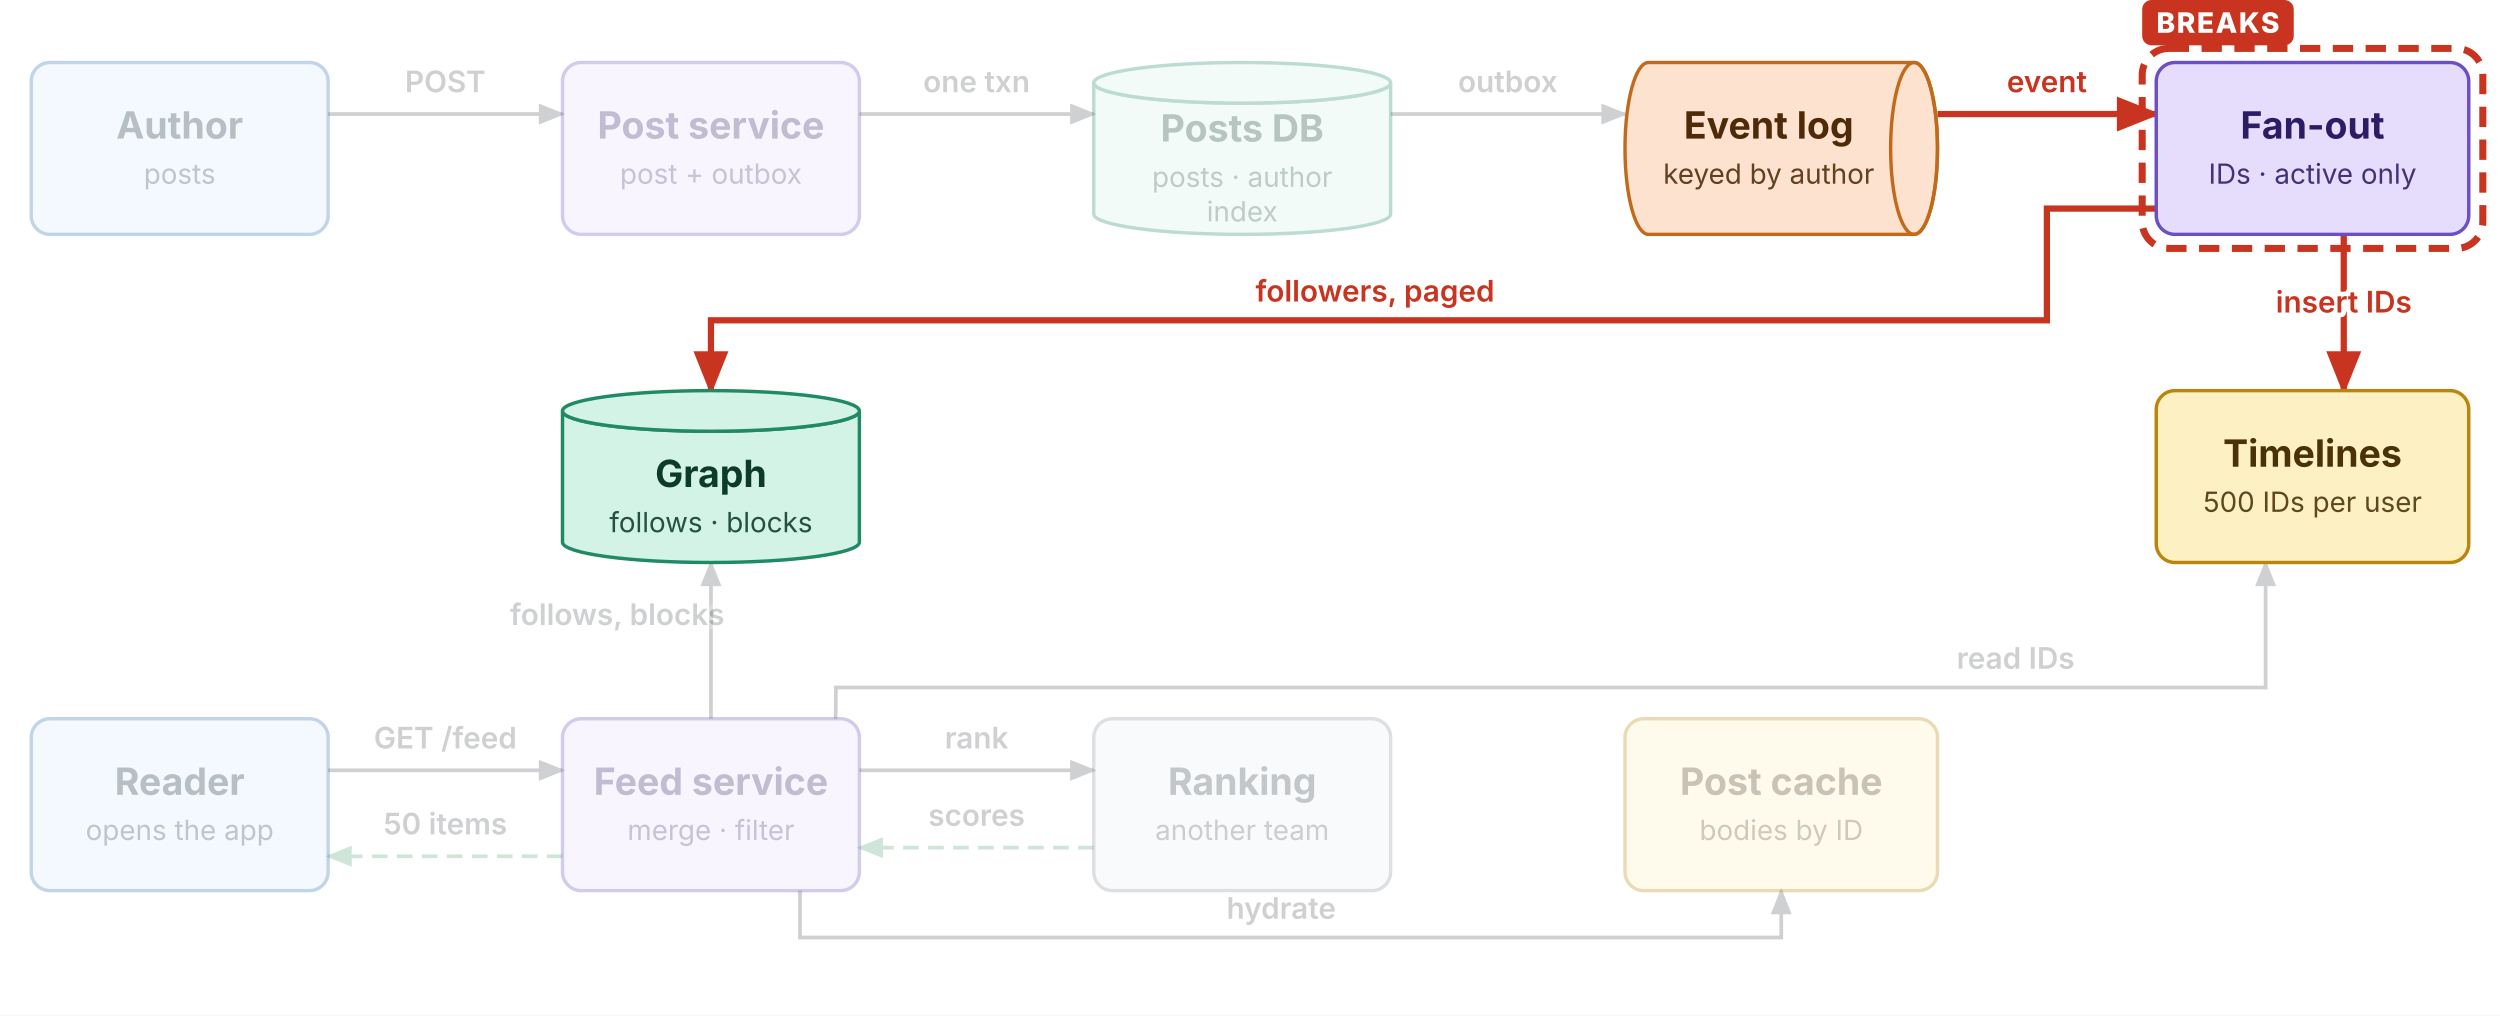
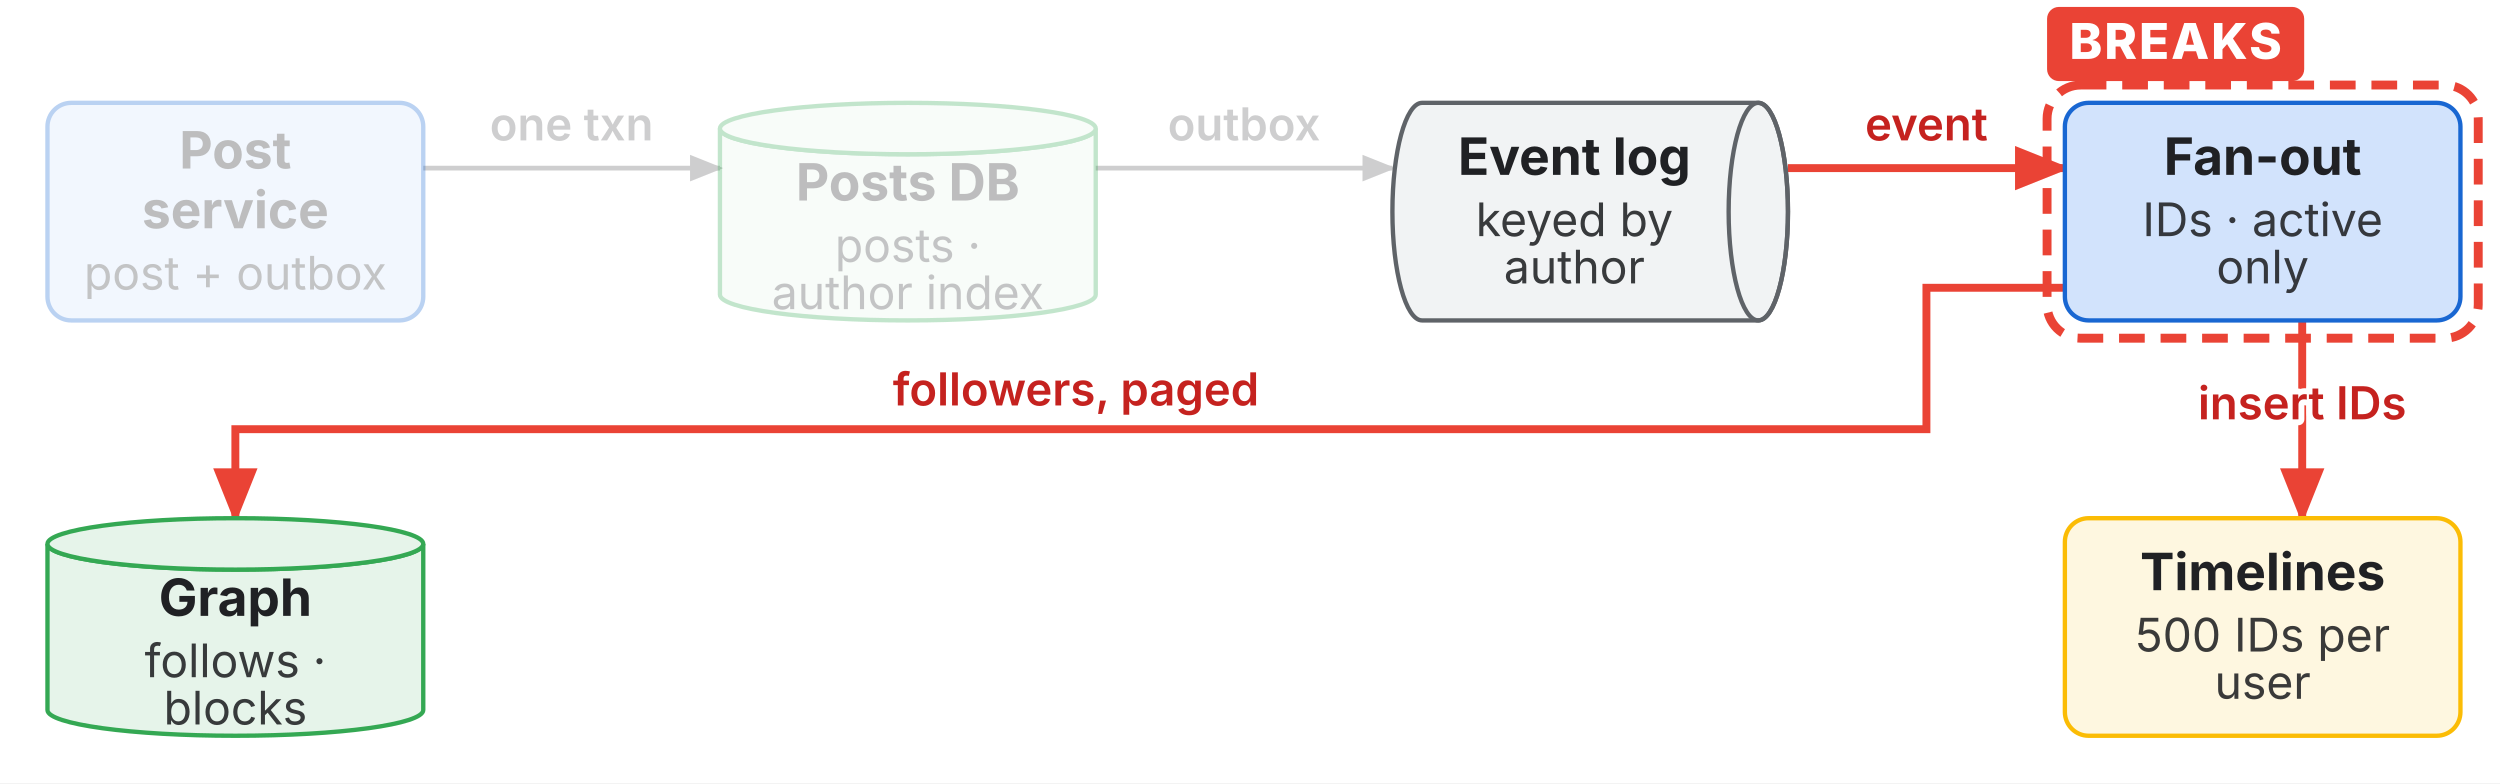
- <svg xmlns="http://www.w3.org/2000/svg" class="base" viewBox="0 0 1600 650" width="1600" height="650">
+ <svg xmlns="http://www.w3.org/2000/svg" class="base" viewBox="336 -12 1264 396" width="1264" height="396">
  <defs>
-     <marker id="bs-1f8a4c" viewBox="0 0 10 10" refX="9" refY="5" markerWidth="7" markerHeight="7" orient="auto">
-       <path d="M0,1 L10,5 L0,9 z" fill="#1f8a4c" />
+     <marker id="bs-202124" viewBox="0 0 10 10" refX="9" refY="5" markerWidth="7" markerHeight="7" orient="auto">
+       <path d="M0,1 L10,5 L0,9 z" fill="#202124" />
    </marker>
-     <marker id="bs-s-1f8a4c" viewBox="0 0 10 10" refX="1" refY="5" markerWidth="7" markerHeight="7" orient="auto">
-       <path d="M10,1 L0,5 L10,9 z" fill="#1f8a4c" />
+     <marker id="bs-s-202124" viewBox="0 0 10 10" refX="1" refY="5" markerWidth="7" markerHeight="7" orient="auto">
+       <path d="M10,1 L0,5 L10,9 z" fill="#202124" />
    </marker>
-     <marker id="bs-24292f" viewBox="0 0 10 10" refX="9" refY="5" markerWidth="7" markerHeight="7" orient="auto">
-       <path d="M0,1 L10,5 L0,9 z" fill="#24292f" />
+     <marker id="bs-ea4335" viewBox="0 0 10 10" refX="9" refY="5" markerWidth="7" markerHeight="7" orient="auto">
+       <path d="M0,1 L10,5 L0,9 z" fill="#ea4335" />
    </marker>
-     <marker id="bs-s-24292f" viewBox="0 0 10 10" refX="1" refY="5" markerWidth="7" markerHeight="7" orient="auto">
-       <path d="M10,1 L0,5 L10,9 z" fill="#24292f" />
-     </marker>
-     <marker id="bs-c8341f" viewBox="0 0 10 10" refX="9" refY="5" markerWidth="7" markerHeight="7" orient="auto">
-       <path d="M0,1 L10,5 L0,9 z" fill="#c8341f" />
-     </marker>
-     <marker id="bs-s-c8341f" viewBox="0 0 10 10" refX="1" refY="5" markerWidth="7" markerHeight="7" orient="auto">
-       <path d="M10,1 L0,5 L10,9 z" fill="#c8341f" />
+     <marker id="bs-s-ea4335" viewBox="0 0 10 10" refX="1" refY="5" markerWidth="7" markerHeight="7" orient="auto">
+       <path d="M10,1 L0,5 L10,9 z" fill="#ea4335" />
    </marker>
  </defs>
-   <rect width="1600" height="650" fill="#ffffff" />
-   <path d="M210.0,73.0 L360.0,73.0" fill="none" stroke="#24292f" stroke-width="2.4" marker-end="url(#bs-24292f)" opacity="0.22" />
-   <path d="M550.0,73.0 L700.0,73.0" fill="none" stroke="#24292f" stroke-width="2.4" marker-end="url(#bs-24292f)" opacity="0.22" />
-   <path d="M890.0,73.0 L1040.0,73.0" fill="none" stroke="#24292f" stroke-width="2.4" marker-end="url(#bs-24292f)" opacity="0.22" />
-   <path d="M1240.0,73.0 L1380.0,73.0" fill="none" stroke="#c8341f" stroke-width="4" marker-end="url(#bs-c8341f)" />
-   <path d="M1380.0,133.5 L1310.0,133.5 L1310.0,205.0 L455.0,205.0 L455.0,250.0" fill="none" stroke="#c8341f" stroke-width="4" marker-end="url(#bs-c8341f)" />
-   <path d="M1500.0,150.0 L1500.0,250.0" fill="none" stroke="#c8341f" stroke-width="4" marker-end="url(#bs-c8341f)" />
-   <path d="M210.0,493.0 L360.0,493.0" fill="none" stroke="#24292f" stroke-width="2.4" marker-end="url(#bs-24292f)" opacity="0.22" />
-   <path d="M360.0,548.0 L210.0,548.0" fill="none" stroke="#1f8a4c" stroke-width="2.4" stroke-dasharray="10 6" marker-end="url(#bs-1f8a4c)" opacity="0.22" />
-   <path d="M455.0,460.0 L455.0,360.0" fill="none" stroke="#24292f" stroke-width="2.4" marker-end="url(#bs-24292f)" opacity="0.22" />
-   <path d="M534.8,460.0 L535.0,440.0 L1450.0,440.0 L1450.0,360.0" fill="none" stroke="#24292f" stroke-width="2.4" marker-end="url(#bs-24292f)" opacity="0.22" />
-   <path d="M550.0,493.0 L700.0,493.0" fill="none" stroke="#24292f" stroke-width="2.4" marker-end="url(#bs-24292f)" opacity="0.22" />
-   <path d="M700.0,542.5 L550.0,542.5" fill="none" stroke="#1f8a4c" stroke-width="2.4" stroke-dasharray="10 6" marker-end="url(#bs-1f8a4c)" opacity="0.22" />
-   <path d="M512.0,570.0 L512.0,600.0 L1140.0,600.0 L1140.0,570.0" fill="none" stroke="#24292f" stroke-width="2.4" marker-end="url(#bs-24292f)" opacity="0.22" />
-   <g opacity="0.3">
-     <rect x="20" y="40" width="190" height="110" rx="12" fill="#dbeafe" stroke="#2f6fb5" stroke-width="2.2" />
-     <text x="115.0" y="88.7" text-anchor="middle" font-family="Inter, Helvetica, Arial, sans-serif" font-size="24" font-weight="700" fill="#0b2540">Author</text>
-     <text x="115.0" y="117.6" text-anchor="middle" font-family="Inter, Helvetica, Arial, sans-serif" font-size="17.8" fill="#0b2540" fill-opacity="0.88">posts</text>
+   <rect x="336" y="-12" width="1264" height="396" fill="#ffffff" />
+   <path data-k="e:e2" d="M550.0,73.0 L700.0,73.0" fill="none" stroke="#202124" stroke-width="2.4" marker-end="url(#bs-202124)" opacity="0.22" />
+   <path data-k="e:e3" d="M890.0,73.0 L1040.0,73.0" fill="none" stroke="#202124" stroke-width="2.4" marker-end="url(#bs-202124)" opacity="0.22" />
+   <path data-k="e:e4" d="M1240.0,73.0 L1380.0,73.0" fill="none" stroke="#ea4335" stroke-width="4" marker-end="url(#bs-ea4335)" />
+   <path data-k="e:e5" d="M1380.0,133.5 L1310.0,133.5 L1310.0,205.0 L455.0,205.0 L455.0,250.0" fill="none" stroke="#ea4335" stroke-width="4" marker-end="url(#bs-ea4335)" />
+   <path data-k="e:e6" d="M1500.0,150.0 L1500.0,250.0" fill="none" stroke="#ea4335" stroke-width="4" marker-end="url(#bs-ea4335)" />
+   <g data-k="n:postsvc">
+     <g opacity="0.3">
+       <rect x="360" y="40" width="190" height="110" rx="12" fill="#d2e3fc" stroke="#1967d2" stroke-width="2.2" />
+       <text x="455.0" y="73.2" text-anchor="middle" font-family="Inter, Roboto, sans-serif" font-size="26" font-weight="700" fill="#202124">Post</text>
+       <text x="455.0" y="103.4" text-anchor="middle" font-family="Inter, Roboto, sans-serif" font-size="26" font-weight="700" fill="#202124">service</text>
+       <text x="455.0" y="134.4" text-anchor="middle" font-family="Inter, Roboto, sans-serif" font-size="23.4" fill="#202124" fill-opacity="0.88">post + outbox</text>
+     </g>
  </g>
-   <g opacity="0.3">
-     <rect x="360" y="40" width="190" height="110" rx="12" fill="#e6dcfb" stroke="#6b4fc4" stroke-width="2.2" />
-     <text x="455.0" y="88.7" text-anchor="middle" font-family="Inter, Helvetica, Arial, sans-serif" font-size="24" font-weight="700" fill="#2a1d66">Post service</text>
-     <text x="455.0" y="117.6" text-anchor="middle" font-family="Inter, Helvetica, Arial, sans-serif" font-size="17.8" fill="#2a1d66" fill-opacity="0.88">post + outbox</text>
+   <g data-k="n:postsdb">
+     <g opacity="0.3">
+       <path d="M700,53 a95.0,13 0 0,0 190,0 v84 a95.0,13 0 0,1 -190,0 z" fill="#e6f4ea" stroke="#34a853" stroke-width="2.2" />
+       <ellipse cx="795.0" cy="53" rx="95.0" ry="13" fill="#e6f4ea" stroke="#34a853" stroke-width="2.2" />
+       <text x="795.0" y="89.4" text-anchor="middle" font-family="Inter, Roboto, sans-serif" font-size="26" font-weight="700" fill="#202124">Posts DB</text>
+       <text x="795.0" y="120.4" text-anchor="middle" font-family="Inter, Roboto, sans-serif" font-size="23.4" fill="#202124" fill-opacity="0.88">posts ·</text>
+       <text x="795.0" y="144.3" text-anchor="middle" font-family="Inter, Roboto, sans-serif" font-size="23.4" fill="#202124" fill-opacity="0.88">author index</text>
+     </g>
  </g>
-   <g opacity="0.3">
-     <path d="M700,53 a95.0,13 0 0,0 190,0 v84 a95.0,13 0 0,1 -190,0 z" fill="#d3f3e6" stroke="#1f8a63" stroke-width="2.2" />
-     <ellipse cx="795.0" cy="53" rx="95.0" ry="13" fill="#d3f3e6" stroke="#1f8a63" stroke-width="2.2" />
-     <text x="795.0" y="90.6" text-anchor="middle" font-family="Inter, Helvetica, Arial, sans-serif" font-size="24" font-weight="700" fill="#0d3b2a">Posts DB</text>
-     <text x="795.0" y="119.6" text-anchor="middle" font-family="Inter, Helvetica, Arial, sans-serif" font-size="17.8" fill="#0d3b2a" fill-opacity="0.88">posts · author</text>
-     <text x="795.0" y="141.7" text-anchor="middle" font-family="Inter, Helvetica, Arial, sans-serif" font-size="17.8" fill="#0d3b2a" fill-opacity="0.88">index</text>
+   <g data-k="n:log">
+     <path d="M1055,40 h170 a15,55.0 0 0,1 0,110 h-170 a15,55.0 0 0,1 0,-110 z" fill="#f1f3f4" stroke="#5f6368" stroke-width="2.2" />
+     <ellipse cx="1225" cy="95.0" rx="15" ry="55.0" fill="none" stroke="#5f6368" stroke-width="2.2" />
+     <text x="1132.0" y="76.4" text-anchor="middle" font-family="Inter, Roboto, sans-serif" font-size="26" font-weight="700" fill="#202124">Event log</text>
+     <text x="1132.0" y="107.4" text-anchor="middle" font-family="Inter, Roboto, sans-serif" font-size="23.4" fill="#202124" fill-opacity="0.88">keyed by</text>
+     <text x="1132.0" y="131.3" text-anchor="middle" font-family="Inter, Roboto, sans-serif" font-size="23.4" fill="#202124" fill-opacity="0.88">author</text>
  </g>
-   <path d="M1055,40 h170 a15,55.0 0 0,1 0,110 h-170 a15,55.0 0 0,1 0,-110 z" fill="#fde3cf" stroke="#c26a1b" stroke-width="2.2" />
-   <ellipse cx="1225" cy="95.0" rx="15" ry="55.0" fill="none" stroke="#c26a1b" stroke-width="2.2" />
-   <text x="1132.0" y="88.7" text-anchor="middle" font-family="Inter, Helvetica, Arial, sans-serif" font-size="24" font-weight="700" fill="#4f2a08">Event log</text>
-   <text x="1132.0" y="117.6" text-anchor="middle" font-family="Inter, Helvetica, Arial, sans-serif" font-size="17.8" fill="#4f2a08" fill-opacity="0.88">keyed by author</text>
-   <rect x="1380" y="40" width="200" height="110" rx="12" fill="#e6dcfb" stroke="#6b4fc4" stroke-width="2.2" />
-   <text x="1480.0" y="88.7" text-anchor="middle" font-family="Inter, Helvetica, Arial, sans-serif" font-size="24" font-weight="700" fill="#2a1d66">Fan-out</text>
-   <text x="1480.0" y="117.6" text-anchor="middle" font-family="Inter, Helvetica, Arial, sans-serif" font-size="17.8" fill="#2a1d66" fill-opacity="0.88">IDs · active only</text>
-   <path d="M360,263 a95.0,13 0 0,0 190,0 v84 a95.0,13 0 0,1 -190,0 z" fill="#d3f3e6" stroke="#1f8a63" stroke-width="2.2" />
-   <ellipse cx="455.0" cy="263" rx="95.0" ry="13" fill="#d3f3e6" stroke="#1f8a63" stroke-width="2.2" />
-   <text x="455.0" y="311.7" text-anchor="middle" font-family="Inter, Helvetica, Arial, sans-serif" font-size="24" font-weight="700" fill="#0d3b2a">Graph</text>
-   <text x="455.0" y="340.6" text-anchor="middle" font-family="Inter, Helvetica, Arial, sans-serif" font-size="17.8" fill="#0d3b2a" fill-opacity="0.88">follows · blocks</text>
-   <rect x="1380" y="250" width="200" height="110" rx="12" fill="#fdf0c2" stroke="#b7860b" stroke-width="2.2" />
-   <text x="1480.0" y="298.7" text-anchor="middle" font-family="Inter, Helvetica, Arial, sans-serif" font-size="24" font-weight="700" fill="#4a3207">Timelines</text>
-   <text x="1480.0" y="327.6" text-anchor="middle" font-family="Inter, Helvetica, Arial, sans-serif" font-size="17.8" fill="#4a3207" fill-opacity="0.88">500 IDs per user</text>
-   <g opacity="0.3">
-     <rect x="20" y="460" width="190" height="110" rx="12" fill="#dbeafe" stroke="#2f6fb5" stroke-width="2.2" />
-     <text x="115.0" y="508.7" text-anchor="middle" font-family="Inter, Helvetica, Arial, sans-serif" font-size="24" font-weight="700" fill="#0b2540">Reader</text>
-     <text x="115.0" y="537.6" text-anchor="middle" font-family="Inter, Helvetica, Arial, sans-serif" font-size="17.8" fill="#0b2540" fill-opacity="0.88">opens the app</text>
+   <g data-k="n:fanout">
+     <rect x="1380" y="40" width="200" height="110" rx="12" fill="#d2e3fc" stroke="#1967d2" stroke-width="2.2" />
+     <text x="1480.0" y="76.4" text-anchor="middle" font-family="Inter, Roboto, sans-serif" font-size="26" font-weight="700" fill="#202124">Fan-out</text>
+     <text x="1480.0" y="107.4" text-anchor="middle" font-family="Inter, Roboto, sans-serif" font-size="23.4" fill="#202124" fill-opacity="0.88">IDs · active</text>
+     <text x="1480.0" y="131.3" text-anchor="middle" font-family="Inter, Roboto, sans-serif" font-size="23.4" fill="#202124" fill-opacity="0.88">only</text>
  </g>
-   <g opacity="0.3">
-     <rect x="360" y="460" width="190" height="110" rx="12" fill="#e6dcfb" stroke="#6b4fc4" stroke-width="2.2" />
-     <text x="455.0" y="508.7" text-anchor="middle" font-family="Inter, Helvetica, Arial, sans-serif" font-size="24" font-weight="700" fill="#2a1d66">Feed service</text>
-     <text x="455.0" y="537.6" text-anchor="middle" font-family="Inter, Helvetica, Arial, sans-serif" font-size="17.8" fill="#2a1d66" fill-opacity="0.88">merge · filter</text>
+   <g data-k="n:graph">
+     <path d="M360,263 a95.0,13 0 0,0 190,0 v84 a95.0,13 0 0,1 -190,0 z" fill="#e6f4ea" stroke="#34a853" stroke-width="2.2" />
+     <ellipse cx="455.0" cy="263" rx="95.0" ry="13" fill="#e6f4ea" stroke="#34a853" stroke-width="2.2" />
+     <text x="455.0" y="299.4" text-anchor="middle" font-family="Inter, Roboto, sans-serif" font-size="26" font-weight="700" fill="#202124">Graph</text>
+     <text x="455.0" y="330.4" text-anchor="middle" font-family="Inter, Roboto, sans-serif" font-size="23.4" fill="#202124" fill-opacity="0.88">follows ·</text>
+     <text x="455.0" y="354.3" text-anchor="middle" font-family="Inter, Roboto, sans-serif" font-size="23.4" fill="#202124" fill-opacity="0.88">blocks</text>
  </g>
-   <g opacity="0.3">
-     <rect x="700" y="460" width="190" height="110" rx="12" fill="#eceff2" stroke="#8c959f" stroke-width="2.2" />
-     <text x="795.0" y="508.7" text-anchor="middle" font-family="Inter, Helvetica, Arial, sans-serif" font-size="24" font-weight="700" fill="#3a424a">Ranking</text>
-     <text x="795.0" y="537.6" text-anchor="middle" font-family="Inter, Helvetica, Arial, sans-serif" font-size="17.8" fill="#3a424a" fill-opacity="0.88">another team</text>
+   <g data-k="n:timeline">
+     <rect x="1380" y="250" width="200" height="110" rx="12" fill="#fef7e0" stroke="#fbbc05" stroke-width="2.2" />
+     <text x="1480.0" y="286.4" text-anchor="middle" font-family="Inter, Roboto, sans-serif" font-size="26" font-weight="700" fill="#202124">Timelines</text>
+     <text x="1480.0" y="317.4" text-anchor="middle" font-family="Inter, Roboto, sans-serif" font-size="23.4" fill="#202124" fill-opacity="0.88">500 IDs per</text>
+     <text x="1480.0" y="341.3" text-anchor="middle" font-family="Inter, Roboto, sans-serif" font-size="23.4" fill="#202124" fill-opacity="0.88">user</text>
  </g>
-   <g opacity="0.3">
-     <rect x="1040" y="460" width="200" height="110" rx="12" fill="#fdf0c2" stroke="#b7860b" stroke-width="2.2" />
-     <text x="1140.0" y="508.7" text-anchor="middle" font-family="Inter, Helvetica, Arial, sans-serif" font-size="24" font-weight="700" fill="#4a3207">Post cache</text>
-     <text x="1140.0" y="537.6" text-anchor="middle" font-family="Inter, Helvetica, Arial, sans-serif" font-size="17.8" fill="#4a3207" fill-opacity="0.88">bodies by ID</text>
+   <text data-k="e:e2" x="625.0" y="59.0" text-anchor="middle" font-family="Inter, Roboto, sans-serif" font-size="23" font-weight="600" fill="#202124" paint-order="stroke" stroke="#ffffff" stroke-width="6" stroke-linejoin="round" opacity="0.22">one txn</text>
+   <text data-k="e:e3" x="965.0" y="59.0" text-anchor="middle" font-family="Inter, Roboto, sans-serif" font-size="23" font-weight="600" fill="#202124" paint-order="stroke" stroke="#ffffff" stroke-width="6" stroke-linejoin="round" opacity="0.22">outbox</text>
+   <text data-k="e:e4" x="1310.0" y="59.0" text-anchor="middle" font-family="Inter, Roboto, sans-serif" font-size="23" font-weight="600" fill="#C5221F" paint-order="stroke" stroke="#ffffff" stroke-width="6" stroke-linejoin="round">event</text>
+   <text data-k="e:e5" x="880.0" y="193.0" text-anchor="middle" font-family="Inter, Roboto, sans-serif" font-size="23" font-weight="600" fill="#C5221F" paint-order="stroke" stroke="#ffffff" stroke-width="6" stroke-linejoin="round">followers, paged</text>
+   <text data-k="e:e6" x="1500.0" y="200.0" text-anchor="middle" font-family="Inter, Roboto, sans-serif" font-size="23" font-weight="600" fill="#C5221F" paint-order="stroke" stroke="#ffffff" stroke-width="6" stroke-linejoin="round">insert IDs</text>
+   <g data-k="m:fanout">
+     <rect x="1371" y="31" width="218" height="128" rx="17" fill="none" stroke="#ea4335" stroke-width="4.5" stroke-dasharray="13 8" />
+     <rect x="1371" y="-8.5" width="130.0" height="37.5" rx="6" fill="#ea4335" />
+     <text x="1436.0" y="17.8" text-anchor="middle" font-family="Inter, Roboto, sans-serif" font-size="25" font-weight="800" letter-spacing="1" fill="#ffffff">BREAKS</text>
  </g>
-   <text x="285.0" y="59.0" text-anchor="middle" font-family="Inter, Helvetica, Arial, sans-serif" font-size="19" font-weight="600" fill="#24292f" paint-order="stroke" stroke="#ffffff" stroke-width="6" stroke-linejoin="round" opacity="0.22">POST</text>
-   <text x="625.0" y="59.0" text-anchor="middle" font-family="Inter, Helvetica, Arial, sans-serif" font-size="19" font-weight="600" fill="#24292f" paint-order="stroke" stroke="#ffffff" stroke-width="6" stroke-linejoin="round" opacity="0.22">one txn</text>
-   <text x="965.0" y="59.0" text-anchor="middle" font-family="Inter, Helvetica, Arial, sans-serif" font-size="19" font-weight="600" fill="#24292f" paint-order="stroke" stroke="#ffffff" stroke-width="6" stroke-linejoin="round" opacity="0.22">outbox</text>
-   <text x="1310.0" y="59.0" text-anchor="middle" font-family="Inter, Helvetica, Arial, sans-serif" font-size="19" font-weight="600" fill="#c8341f" paint-order="stroke" stroke="#ffffff" stroke-width="6" stroke-linejoin="round">event</text>
-   <text x="880.0" y="193.0" text-anchor="middle" font-family="Inter, Helvetica, Arial, sans-serif" font-size="19" font-weight="600" fill="#c8341f" paint-order="stroke" stroke="#ffffff" stroke-width="6" stroke-linejoin="round">followers, paged</text>
-   <text x="1500.0" y="200.0" text-anchor="middle" font-family="Inter, Helvetica, Arial, sans-serif" font-size="19" font-weight="600" fill="#c8341f" paint-order="stroke" stroke="#ffffff" stroke-width="6" stroke-linejoin="round">insert IDs</text>
-   <text x="285.0" y="479.0" text-anchor="middle" font-family="Inter, Helvetica, Arial, sans-serif" font-size="19" font-weight="600" fill="#24292f" paint-order="stroke" stroke="#ffffff" stroke-width="6" stroke-linejoin="round" opacity="0.22">GET /feed</text>
-   <text x="285.0" y="534.0" text-anchor="middle" font-family="Inter, Helvetica, Arial, sans-serif" font-size="19" font-weight="600" fill="#24292f" paint-order="stroke" stroke="#ffffff" stroke-width="6" stroke-linejoin="round" opacity="0.22">50 items</text>
-   <text x="395.0" y="400.0" text-anchor="middle" font-family="Inter, Helvetica, Arial, sans-serif" font-size="19" font-weight="600" fill="#24292f" paint-order="stroke" stroke="#ffffff" stroke-width="6" stroke-linejoin="round" opacity="0.22">follows, blocks</text>
-   <text x="1290.0" y="428.0" text-anchor="middle" font-family="Inter, Helvetica, Arial, sans-serif" font-size="19" font-weight="600" fill="#24292f" paint-order="stroke" stroke="#ffffff" stroke-width="6" stroke-linejoin="round" opacity="0.22">read IDs</text>
-   <text x="625.0" y="479.0" text-anchor="middle" font-family="Inter, Helvetica, Arial, sans-serif" font-size="19" font-weight="600" fill="#24292f" paint-order="stroke" stroke="#ffffff" stroke-width="6" stroke-linejoin="round" opacity="0.22">rank</text>
-   <text x="625.0" y="528.5" text-anchor="middle" font-family="Inter, Helvetica, Arial, sans-serif" font-size="19" font-weight="600" fill="#24292f" paint-order="stroke" stroke="#ffffff" stroke-width="6" stroke-linejoin="round" opacity="0.22">scores</text>
-   <text x="820.0" y="588.0" text-anchor="middle" font-family="Inter, Helvetica, Arial, sans-serif" font-size="19" font-weight="600" fill="#24292f" paint-order="stroke" stroke="#ffffff" stroke-width="6" stroke-linejoin="round" opacity="0.22">hydrate</text>
-   <rect x="1371" y="31" width="218" height="128" rx="17" fill="none" stroke="#c8341f" stroke-width="4.5" stroke-dasharray="13 8" />
-   <rect x="1371" y="0" width="97.0" height="29" rx="6" fill="#c8341f" />
-   <text x="1419.5" y="21" text-anchor="middle" font-family="Inter, Helvetica, Arial, sans-serif" font-size="18" font-weight="800" letter-spacing="1" fill="#ffffff">BREAKS</text>
</svg>
